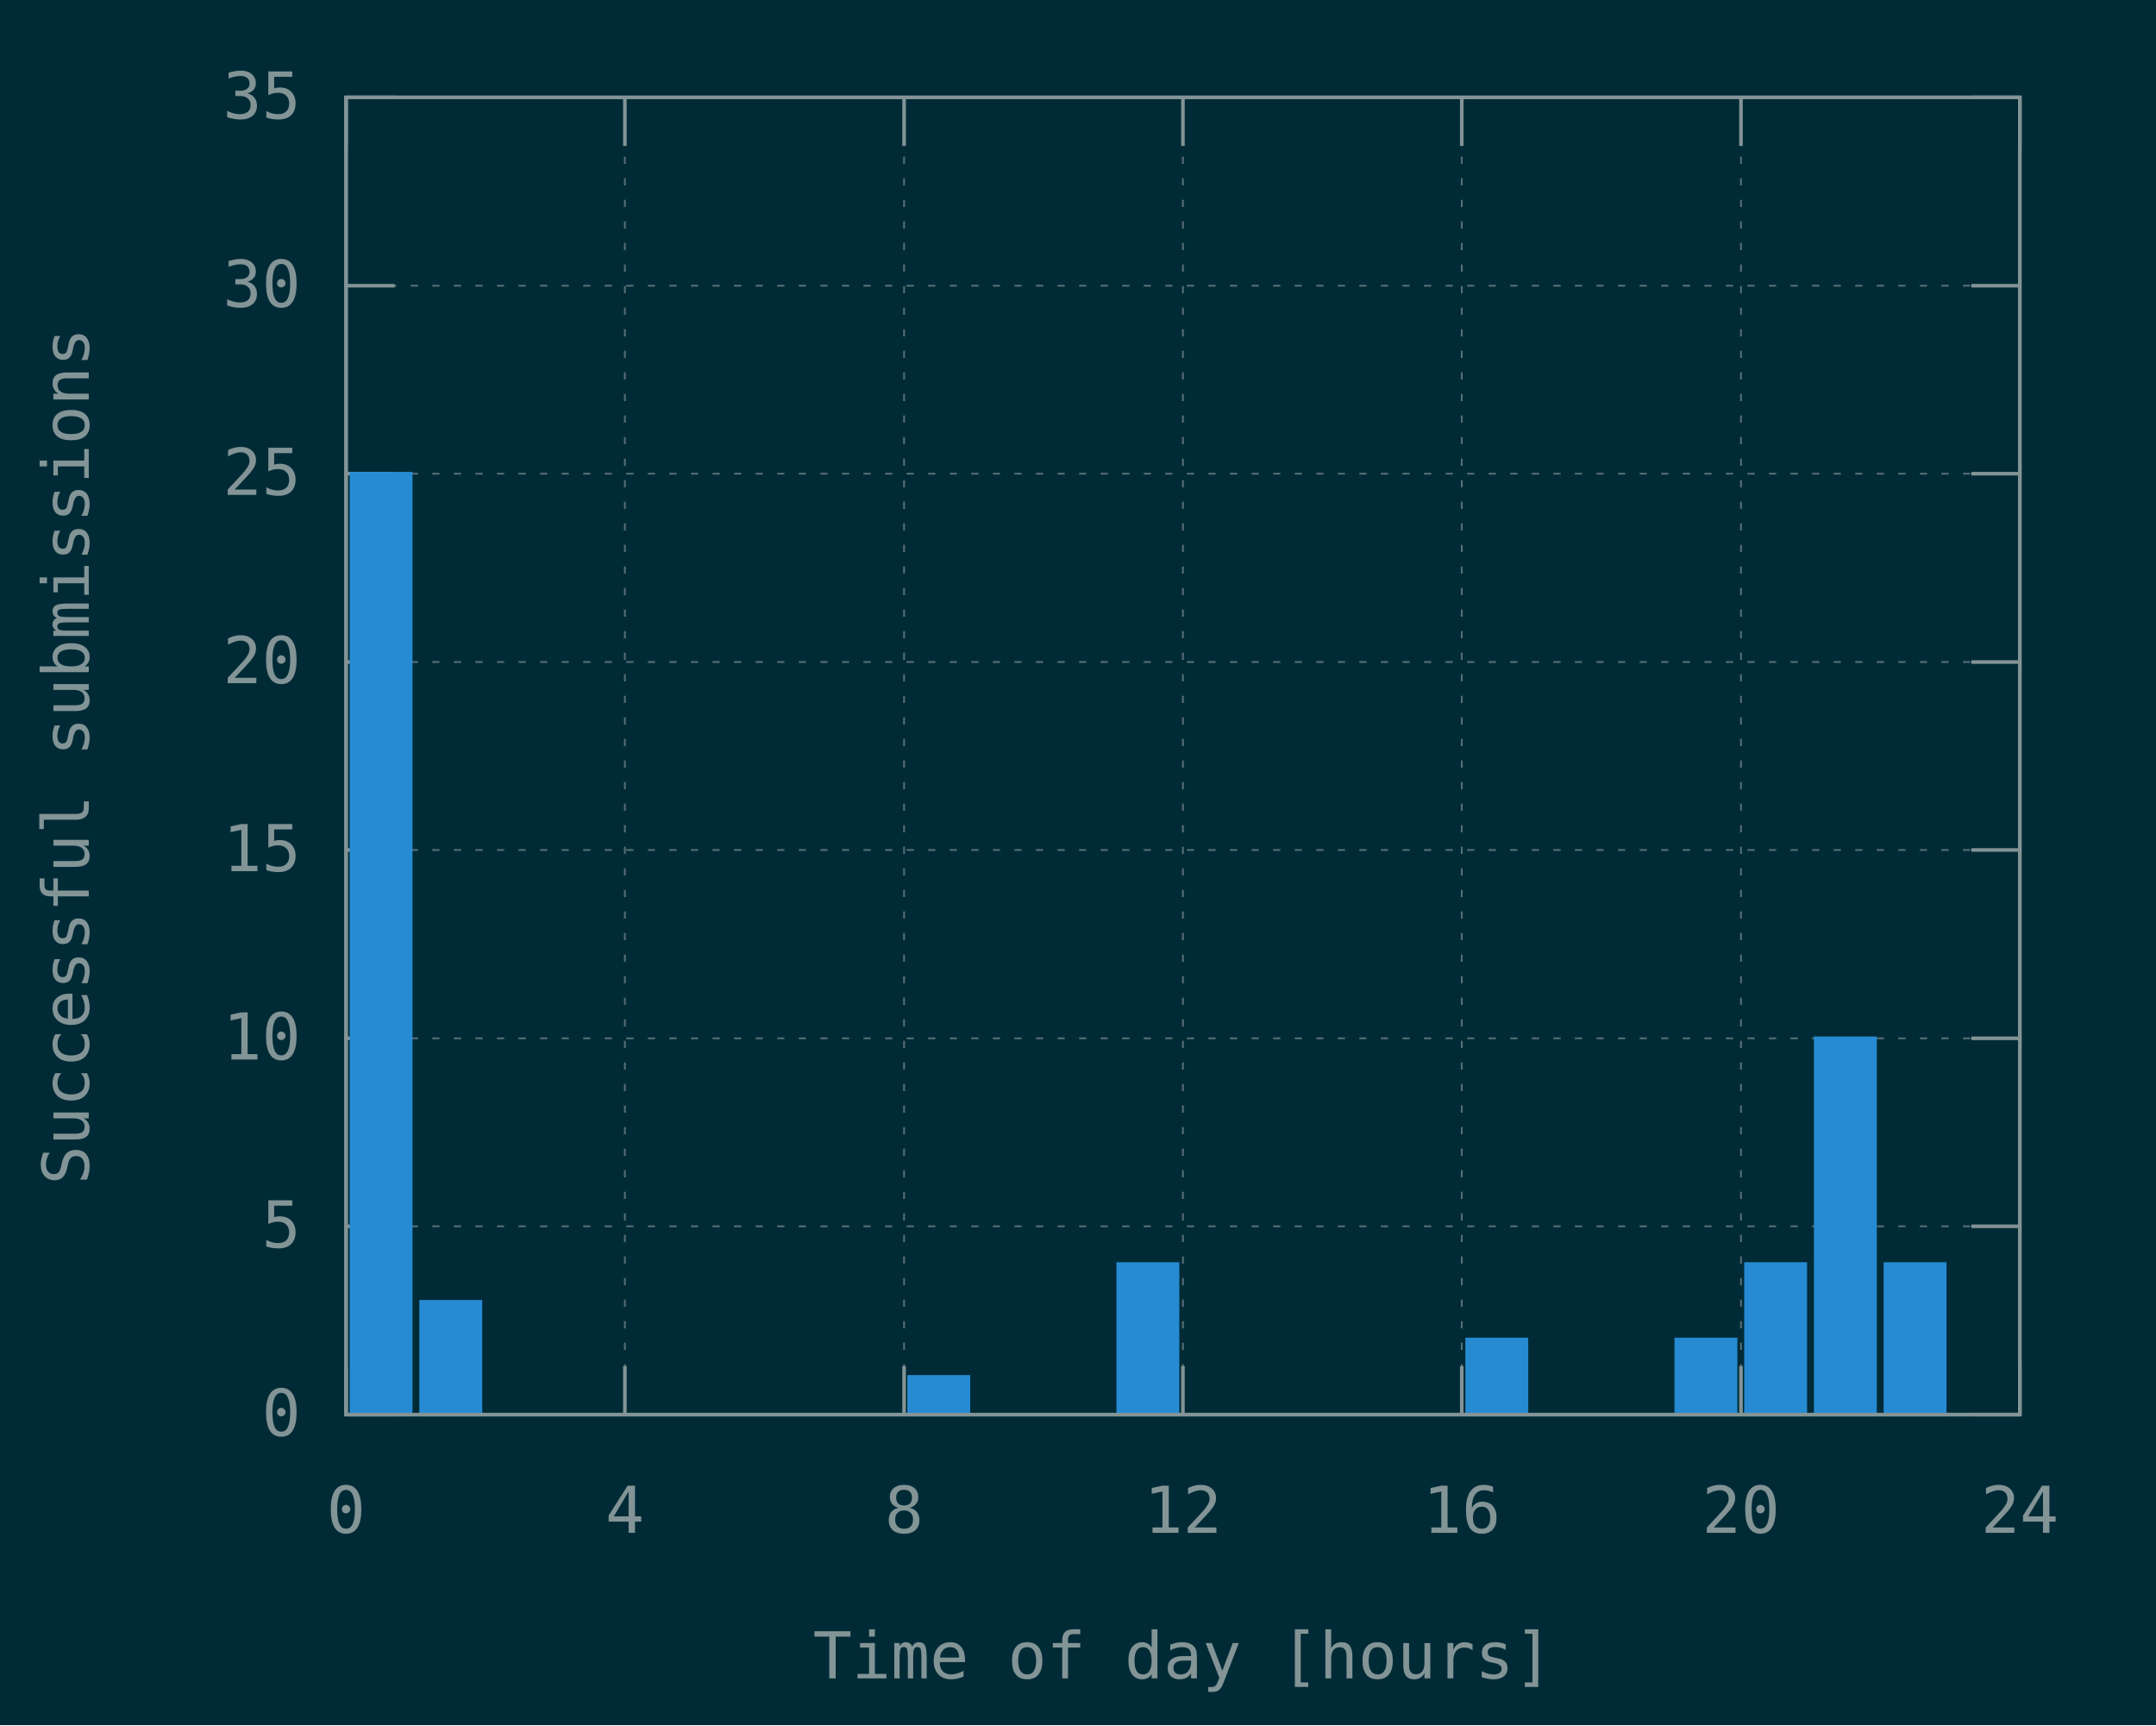
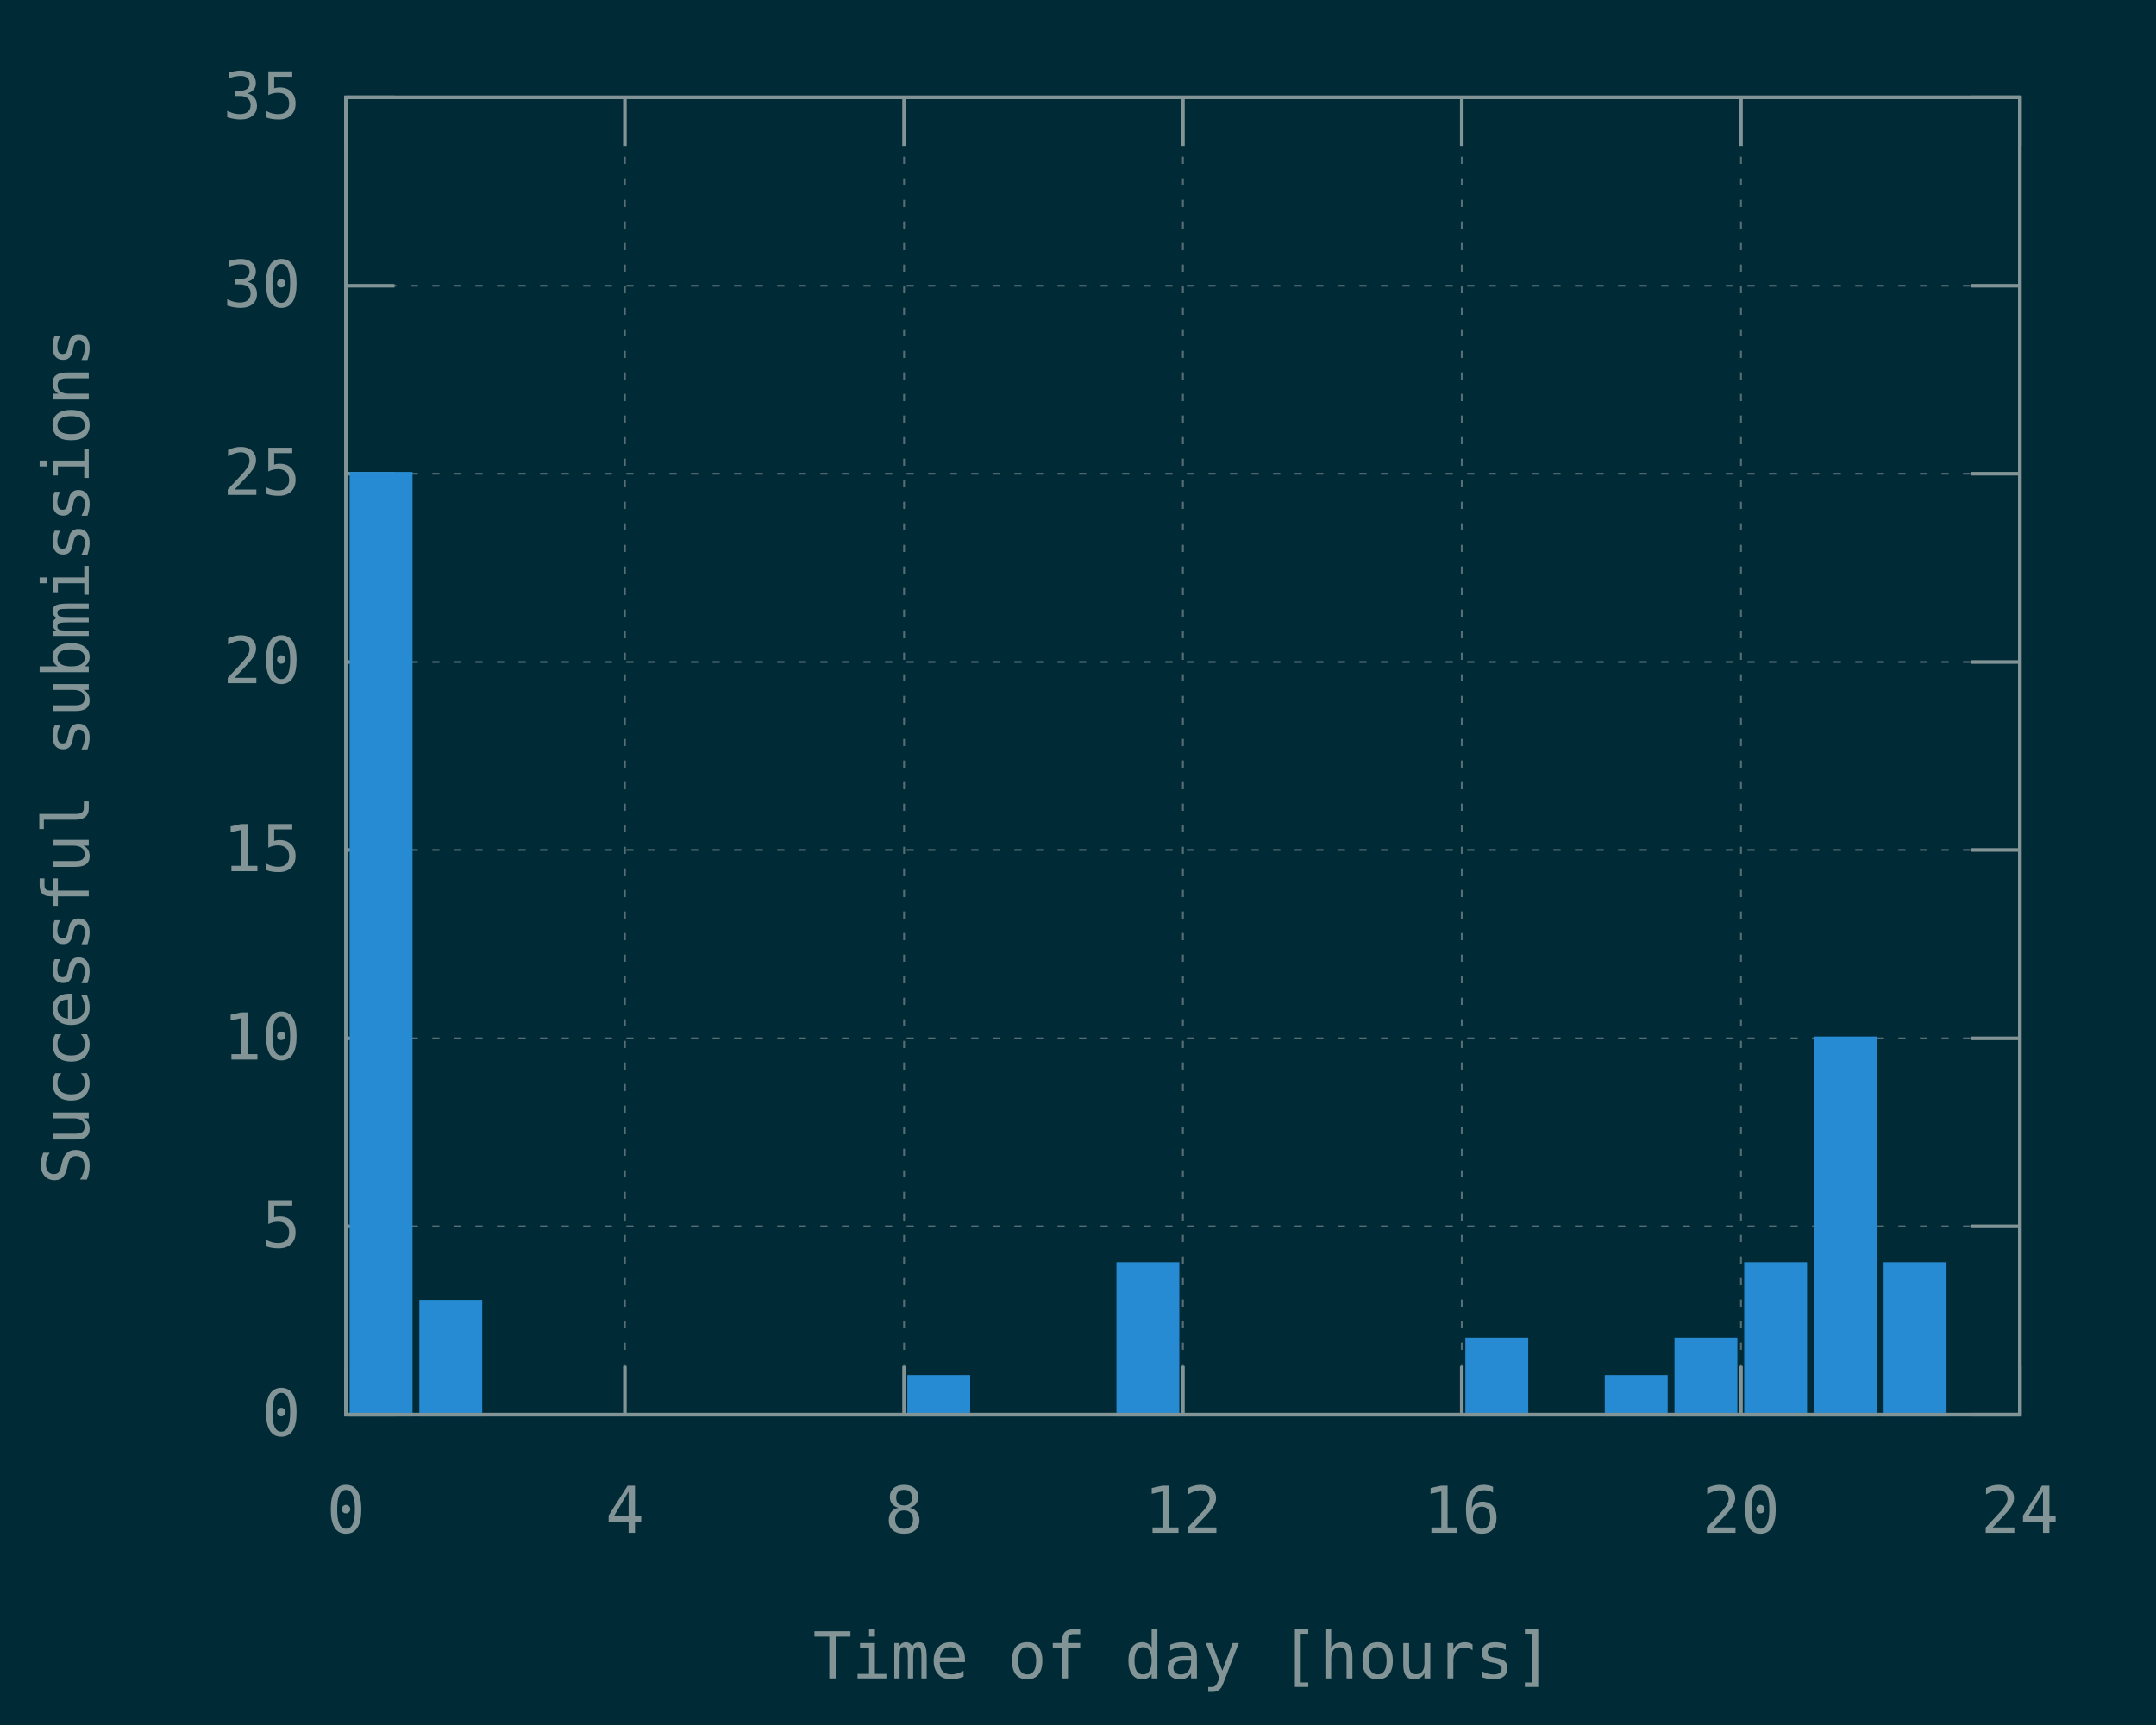
<svg xmlns="http://www.w3.org/2000/svg" xmlns:xlink="http://www.w3.org/1999/xlink" width="600" height="480" viewBox="0 0 600 480">
  <g id="gnuplot_canvas">
    <rect x="0" y="0" width="600" height="480" fill="#002b36" />
    <defs>
      <circle id="gpDot" r="0.5" stroke-width="0.5" stroke="currentColor" />
      <path id="gpPt0" stroke-width="0.148" stroke="currentColor" d="M-1,0 h2 M0,-1 v2" />
      <path id="gpPt1" stroke-width="0.148" stroke="currentColor" d="M-1,-1 L1,1 M1,-1 L-1,1" />
      <path id="gpPt2" stroke-width="0.148" stroke="currentColor" d="M-1,0 L1,0 M0,-1 L0,1 M-1,-1 L1,1 M-1,1 L1,-1" />
      <rect id="gpPt3" stroke-width="0.148" stroke="currentColor" x="-1" y="-1" width="2" height="2" />
      <rect id="gpPt4" stroke-width="0.148" stroke="currentColor" fill="currentColor" x="-1" y="-1" width="2" height="2" />
      <circle id="gpPt5" stroke-width="0.148" stroke="currentColor" cx="0" cy="0" r="1" />
      <use xlink:href="#gpPt5" id="gpPt6" fill="currentColor" stroke="none" />
      <path id="gpPt7" stroke-width="0.148" stroke="currentColor" d="M0,-1.33 L-1.33,0.67 L1.33,0.67 z" />
      <use xlink:href="#gpPt7" id="gpPt8" fill="currentColor" stroke="none" />
      <use xlink:href="#gpPt7" id="gpPt9" stroke="currentColor" transform="rotate(180)" />
      <use xlink:href="#gpPt9" id="gpPt10" fill="currentColor" stroke="none" />
      <use xlink:href="#gpPt3" id="gpPt11" stroke="currentColor" transform="rotate(45)" />
      <use xlink:href="#gpPt11" id="gpPt12" fill="currentColor" stroke="none" />
      <path id="gpPt13" stroke-width="0.148" stroke="currentColor" d="M0,1.330 L1.265,0.411 L0.782,-1.067 L-0.782,-1.076 L-1.265,0.411 z" />
      <use xlink:href="#gpPt13" id="gpPt14" fill="currentColor" stroke="none" />
      <filter id="textbox" filterUnits="objectBoundingBox" x="0" y="0" height="1" width="1">
        <feFlood flood-color="#002B36" flood-opacity="1" result="bgnd" />
        <feComposite in="SourceGraphic" in2="bgnd" operator="atop" />
      </filter>
      <filter id="greybox" filterUnits="objectBoundingBox" x="0" y="0" height="1" width="1">
        <feFlood flood-color="lightgrey" flood-opacity="1" result="grey" />
        <feComposite in="SourceGraphic" in2="grey" operator="atop" />
      </filter>
    </defs>
    <g fill="none" color="#002B36" stroke="currentColor" stroke-width="1.00" stroke-linecap="butt" stroke-linejoin="miter">
</g>
    <g fill="none" color="black" stroke="currentColor" stroke-width="1.00" stroke-linecap="butt" stroke-linejoin="miter">
</g>
    <g fill="none" color="black" stroke="rgb(131, 148, 150)" stroke-width="0.50" stroke-linecap="butt" stroke-linejoin="miter">
</g>
    <g fill="none" color="gray" stroke="currentColor" stroke-width="0.50" stroke-linecap="butt" stroke-linejoin="miter">
      <path stroke="rgb( 88, 110, 117)" stroke-dasharray="2,4" class="gridline" d="M96.3,393.6 L562.1,393.6  " />
    </g>
    <g fill="none" color="gray" stroke="rgb( 88, 110, 117)" stroke-width="1.00" stroke-linecap="butt" stroke-linejoin="miter">
</g>
    <g fill="none" color="black" stroke="currentColor" stroke-width="1.00" stroke-linecap="butt" stroke-linejoin="miter">
      <path stroke="rgb(131, 148, 150)" d="M96.3,393.6 L109.8,393.6 M562.1,393.6 L548.6,393.6  " />
      <g transform="translate(83.7,399.5)" stroke="none" fill="rgb(131,148,150)" font-family="Inconsolata" font-size="18.00" text-anchor="end">
        <text>
          <tspan font-family="Inconsolata"> 0</tspan>
        </text>
      </g>
    </g>
    <g fill="none" color="black" stroke="currentColor" stroke-width="1.00" stroke-linecap="butt" stroke-linejoin="miter">
</g>
    <g fill="none" color="black" stroke="rgb(131, 148, 150)" stroke-width="0.50" stroke-linecap="butt" stroke-linejoin="miter">
</g>
    <g fill="none" color="gray" stroke="currentColor" stroke-width="0.50" stroke-linecap="butt" stroke-linejoin="miter">
      <path stroke="rgb( 88, 110, 117)" stroke-dasharray="2,4" class="gridline" d="M96.3,341.2 L562.1,341.2  " />
    </g>
    <g fill="none" color="gray" stroke="rgb( 88, 110, 117)" stroke-width="1.00" stroke-linecap="butt" stroke-linejoin="miter">
</g>
    <g fill="none" color="black" stroke="currentColor" stroke-width="1.00" stroke-linecap="butt" stroke-linejoin="miter">
      <path stroke="rgb(131, 148, 150)" d="M96.3,341.2 L109.8,341.2 M562.1,341.2 L548.6,341.2  " />
      <g transform="translate(83.7,347.1)" stroke="none" fill="rgb(131,148,150)" font-family="Inconsolata" font-size="18.00" text-anchor="end">
        <text>
          <tspan font-family="Inconsolata"> 5</tspan>
        </text>
      </g>
    </g>
    <g fill="none" color="black" stroke="currentColor" stroke-width="1.00" stroke-linecap="butt" stroke-linejoin="miter">
</g>
    <g fill="none" color="black" stroke="rgb(131, 148, 150)" stroke-width="0.50" stroke-linecap="butt" stroke-linejoin="miter">
</g>
    <g fill="none" color="gray" stroke="currentColor" stroke-width="0.50" stroke-linecap="butt" stroke-linejoin="miter">
      <path stroke="rgb( 88, 110, 117)" stroke-dasharray="2,4" class="gridline" d="M96.3,288.9 L562.1,288.9  " />
    </g>
    <g fill="none" color="gray" stroke="rgb( 88, 110, 117)" stroke-width="1.00" stroke-linecap="butt" stroke-linejoin="miter">
</g>
    <g fill="none" color="black" stroke="currentColor" stroke-width="1.00" stroke-linecap="butt" stroke-linejoin="miter">
      <path stroke="rgb(131, 148, 150)" d="M96.3,288.9 L109.8,288.9 M562.1,288.9 L548.6,288.9  " />
      <g transform="translate(83.7,294.8)" stroke="none" fill="rgb(131,148,150)" font-family="Inconsolata" font-size="18.00" text-anchor="end">
        <text>
          <tspan font-family="Inconsolata"> 10</tspan>
        </text>
      </g>
    </g>
    <g fill="none" color="black" stroke="currentColor" stroke-width="1.00" stroke-linecap="butt" stroke-linejoin="miter">
</g>
    <g fill="none" color="black" stroke="rgb(131, 148, 150)" stroke-width="0.50" stroke-linecap="butt" stroke-linejoin="miter">
</g>
    <g fill="none" color="gray" stroke="currentColor" stroke-width="0.50" stroke-linecap="butt" stroke-linejoin="miter">
      <path stroke="rgb( 88, 110, 117)" stroke-dasharray="2,4" class="gridline" d="M96.3,236.5 L562.1,236.5  " />
    </g>
    <g fill="none" color="gray" stroke="rgb( 88, 110, 117)" stroke-width="1.00" stroke-linecap="butt" stroke-linejoin="miter">
</g>
    <g fill="none" color="black" stroke="currentColor" stroke-width="1.00" stroke-linecap="butt" stroke-linejoin="miter">
      <path stroke="rgb(131, 148, 150)" d="M96.3,236.5 L109.8,236.5 M562.1,236.5 L548.6,236.5  " />
      <g transform="translate(83.7,242.4)" stroke="none" fill="rgb(131,148,150)" font-family="Inconsolata" font-size="18.00" text-anchor="end">
        <text>
          <tspan font-family="Inconsolata"> 15</tspan>
        </text>
      </g>
    </g>
    <g fill="none" color="black" stroke="currentColor" stroke-width="1.00" stroke-linecap="butt" stroke-linejoin="miter">
</g>
    <g fill="none" color="black" stroke="rgb(131, 148, 150)" stroke-width="0.50" stroke-linecap="butt" stroke-linejoin="miter">
</g>
    <g fill="none" color="gray" stroke="currentColor" stroke-width="0.50" stroke-linecap="butt" stroke-linejoin="miter">
      <path stroke="rgb( 88, 110, 117)" stroke-dasharray="2,4" class="gridline" d="M96.3,184.2 L562.1,184.2  " />
    </g>
    <g fill="none" color="gray" stroke="rgb( 88, 110, 117)" stroke-width="1.00" stroke-linecap="butt" stroke-linejoin="miter">
</g>
    <g fill="none" color="black" stroke="currentColor" stroke-width="1.00" stroke-linecap="butt" stroke-linejoin="miter">
      <path stroke="rgb(131, 148, 150)" d="M96.3,184.2 L109.8,184.2 M562.1,184.2 L548.6,184.2  " />
      <g transform="translate(83.7,190.1)" stroke="none" fill="rgb(131,148,150)" font-family="Inconsolata" font-size="18.00" text-anchor="end">
        <text>
          <tspan font-family="Inconsolata"> 20</tspan>
        </text>
      </g>
    </g>
    <g fill="none" color="black" stroke="currentColor" stroke-width="1.00" stroke-linecap="butt" stroke-linejoin="miter">
</g>
    <g fill="none" color="black" stroke="rgb(131, 148, 150)" stroke-width="0.50" stroke-linecap="butt" stroke-linejoin="miter">
</g>
    <g fill="none" color="gray" stroke="currentColor" stroke-width="0.50" stroke-linecap="butt" stroke-linejoin="miter">
      <path stroke="rgb( 88, 110, 117)" stroke-dasharray="2,4" class="gridline" d="M96.3,131.8 L562.1,131.8  " />
    </g>
    <g fill="none" color="gray" stroke="rgb( 88, 110, 117)" stroke-width="1.00" stroke-linecap="butt" stroke-linejoin="miter">
</g>
    <g fill="none" color="black" stroke="currentColor" stroke-width="1.00" stroke-linecap="butt" stroke-linejoin="miter">
      <path stroke="rgb(131, 148, 150)" d="M96.3,131.8 L109.8,131.8 M562.1,131.8 L548.6,131.8  " />
      <g transform="translate(83.7,137.7)" stroke="none" fill="rgb(131,148,150)" font-family="Inconsolata" font-size="18.00" text-anchor="end">
        <text>
          <tspan font-family="Inconsolata"> 25</tspan>
        </text>
      </g>
    </g>
    <g fill="none" color="black" stroke="currentColor" stroke-width="1.00" stroke-linecap="butt" stroke-linejoin="miter">
</g>
    <g fill="none" color="black" stroke="rgb(131, 148, 150)" stroke-width="0.50" stroke-linecap="butt" stroke-linejoin="miter">
</g>
    <g fill="none" color="gray" stroke="currentColor" stroke-width="0.50" stroke-linecap="butt" stroke-linejoin="miter">
      <path stroke="rgb( 88, 110, 117)" stroke-dasharray="2,4" class="gridline" d="M96.3,79.5 L562.1,79.5  " />
    </g>
    <g fill="none" color="gray" stroke="rgb( 88, 110, 117)" stroke-width="1.00" stroke-linecap="butt" stroke-linejoin="miter">
</g>
    <g fill="none" color="black" stroke="currentColor" stroke-width="1.00" stroke-linecap="butt" stroke-linejoin="miter">
      <path stroke="rgb(131, 148, 150)" d="M96.3,79.5 L109.8,79.5 M562.1,79.5 L548.6,79.5  " />
      <g transform="translate(83.7,85.4)" stroke="none" fill="rgb(131,148,150)" font-family="Inconsolata" font-size="18.00" text-anchor="end">
        <text>
          <tspan font-family="Inconsolata"> 30</tspan>
        </text>
      </g>
    </g>
    <g fill="none" color="black" stroke="currentColor" stroke-width="1.00" stroke-linecap="butt" stroke-linejoin="miter">
</g>
    <g fill="none" color="black" stroke="rgb(131, 148, 150)" stroke-width="0.50" stroke-linecap="butt" stroke-linejoin="miter">
</g>
    <g fill="none" color="gray" stroke="currentColor" stroke-width="0.50" stroke-linecap="butt" stroke-linejoin="miter">
      <path stroke="rgb( 88, 110, 117)" stroke-dasharray="2,4" class="gridline" d="M96.3,27.1 L562.1,27.1  " />
    </g>
    <g fill="none" color="gray" stroke="rgb( 88, 110, 117)" stroke-width="1.00" stroke-linecap="butt" stroke-linejoin="miter">
</g>
    <g fill="none" color="black" stroke="currentColor" stroke-width="1.00" stroke-linecap="butt" stroke-linejoin="miter">
      <path stroke="rgb(131, 148, 150)" d="M96.3,27.1 L109.8,27.1 M562.1,27.1 L548.6,27.1  " />
      <g transform="translate(83.7,33.0)" stroke="none" fill="rgb(131,148,150)" font-family="Inconsolata" font-size="18.00" text-anchor="end">
        <text>
          <tspan font-family="Inconsolata"> 35</tspan>
        </text>
      </g>
    </g>
    <g fill="none" color="black" stroke="currentColor" stroke-width="1.00" stroke-linecap="butt" stroke-linejoin="miter">
</g>
    <g fill="none" color="black" stroke="rgb(131, 148, 150)" stroke-width="0.50" stroke-linecap="butt" stroke-linejoin="miter">
</g>
    <g fill="none" color="gray" stroke="currentColor" stroke-width="0.50" stroke-linecap="butt" stroke-linejoin="miter">
      <path stroke="rgb( 88, 110, 117)" stroke-dasharray="2,4" class="gridline" d="M96.3,393.6 L96.3,27.1  " />
    </g>
    <g fill="none" color="gray" stroke="rgb( 88, 110, 117)" stroke-width="1.00" stroke-linecap="butt" stroke-linejoin="miter">
</g>
    <g fill="none" color="black" stroke="currentColor" stroke-width="1.00" stroke-linecap="butt" stroke-linejoin="miter">
      <path stroke="rgb(131, 148, 150)" d="M96.3,393.6 L96.3,380.1 M96.3,27.1 L96.3,40.6  " />
      <g transform="translate(96.3,426.5)" stroke="none" fill="rgb(131,148,150)" font-family="Inconsolata" font-size="18.00" text-anchor="middle">
        <text>
          <tspan font-family="Inconsolata"> 0</tspan>
        </text>
      </g>
    </g>
    <g fill="none" color="black" stroke="currentColor" stroke-width="1.00" stroke-linecap="butt" stroke-linejoin="miter">
</g>
    <g fill="none" color="black" stroke="rgb(131, 148, 150)" stroke-width="0.50" stroke-linecap="butt" stroke-linejoin="miter">
</g>
    <g fill="none" color="gray" stroke="currentColor" stroke-width="0.50" stroke-linecap="butt" stroke-linejoin="miter">
      <path stroke="rgb( 88, 110, 117)" stroke-dasharray="2,4" class="gridline" d="M173.9,393.6 L173.9,27.1  " />
    </g>
    <g fill="none" color="gray" stroke="rgb( 88, 110, 117)" stroke-width="1.00" stroke-linecap="butt" stroke-linejoin="miter">
</g>
    <g fill="none" color="black" stroke="currentColor" stroke-width="1.00" stroke-linecap="butt" stroke-linejoin="miter">
      <path stroke="rgb(131, 148, 150)" d="M173.9,393.6 L173.9,380.1 M173.9,27.1 L173.9,40.6  " />
      <g transform="translate(173.9,426.5)" stroke="none" fill="rgb(131,148,150)" font-family="Inconsolata" font-size="18.00" text-anchor="middle">
        <text>
          <tspan font-family="Inconsolata"> 4</tspan>
        </text>
      </g>
    </g>
    <g fill="none" color="black" stroke="currentColor" stroke-width="1.00" stroke-linecap="butt" stroke-linejoin="miter">
</g>
    <g fill="none" color="black" stroke="rgb(131, 148, 150)" stroke-width="0.50" stroke-linecap="butt" stroke-linejoin="miter">
</g>
    <g fill="none" color="gray" stroke="currentColor" stroke-width="0.50" stroke-linecap="butt" stroke-linejoin="miter">
      <path stroke="rgb( 88, 110, 117)" stroke-dasharray="2,4" class="gridline" d="M251.6,393.6 L251.6,27.1  " />
    </g>
    <g fill="none" color="gray" stroke="rgb( 88, 110, 117)" stroke-width="1.00" stroke-linecap="butt" stroke-linejoin="miter">
</g>
    <g fill="none" color="black" stroke="currentColor" stroke-width="1.00" stroke-linecap="butt" stroke-linejoin="miter">
      <path stroke="rgb(131, 148, 150)" d="M251.6,393.6 L251.6,380.1 M251.6,27.1 L251.6,40.6  " />
      <g transform="translate(251.6,426.5)" stroke="none" fill="rgb(131,148,150)" font-family="Inconsolata" font-size="18.00" text-anchor="middle">
        <text>
          <tspan font-family="Inconsolata"> 8</tspan>
        </text>
      </g>
    </g>
    <g fill="none" color="black" stroke="currentColor" stroke-width="1.00" stroke-linecap="butt" stroke-linejoin="miter">
</g>
    <g fill="none" color="black" stroke="rgb(131, 148, 150)" stroke-width="0.50" stroke-linecap="butt" stroke-linejoin="miter">
</g>
    <g fill="none" color="gray" stroke="currentColor" stroke-width="0.50" stroke-linecap="butt" stroke-linejoin="miter">
      <path stroke="rgb( 88, 110, 117)" stroke-dasharray="2,4" class="gridline" d="M329.2,393.6 L329.2,27.1  " />
    </g>
    <g fill="none" color="gray" stroke="rgb( 88, 110, 117)" stroke-width="1.00" stroke-linecap="butt" stroke-linejoin="miter">
</g>
    <g fill="none" color="black" stroke="currentColor" stroke-width="1.00" stroke-linecap="butt" stroke-linejoin="miter">
      <path stroke="rgb(131, 148, 150)" d="M329.2,393.6 L329.2,380.1 M329.2,27.1 L329.2,40.6  " />
      <g transform="translate(329.2,426.5)" stroke="none" fill="rgb(131,148,150)" font-family="Inconsolata" font-size="18.00" text-anchor="middle">
        <text>
          <tspan font-family="Inconsolata"> 12</tspan>
        </text>
      </g>
    </g>
    <g fill="none" color="black" stroke="currentColor" stroke-width="1.00" stroke-linecap="butt" stroke-linejoin="miter">
</g>
    <g fill="none" color="black" stroke="rgb(131, 148, 150)" stroke-width="0.50" stroke-linecap="butt" stroke-linejoin="miter">
</g>
    <g fill="none" color="gray" stroke="currentColor" stroke-width="0.50" stroke-linecap="butt" stroke-linejoin="miter">
      <path stroke="rgb( 88, 110, 117)" stroke-dasharray="2,4" class="gridline" d="M406.8,393.6 L406.8,27.1  " />
    </g>
    <g fill="none" color="gray" stroke="rgb( 88, 110, 117)" stroke-width="1.00" stroke-linecap="butt" stroke-linejoin="miter">
</g>
    <g fill="none" color="black" stroke="currentColor" stroke-width="1.00" stroke-linecap="butt" stroke-linejoin="miter">
      <path stroke="rgb(131, 148, 150)" d="M406.8,393.6 L406.8,380.1 M406.8,27.1 L406.8,40.6  " />
      <g transform="translate(406.8,426.5)" stroke="none" fill="rgb(131,148,150)" font-family="Inconsolata" font-size="18.00" text-anchor="middle">
        <text>
          <tspan font-family="Inconsolata"> 16</tspan>
        </text>
      </g>
    </g>
    <g fill="none" color="black" stroke="currentColor" stroke-width="1.00" stroke-linecap="butt" stroke-linejoin="miter">
</g>
    <g fill="none" color="black" stroke="rgb(131, 148, 150)" stroke-width="0.50" stroke-linecap="butt" stroke-linejoin="miter">
</g>
    <g fill="none" color="gray" stroke="currentColor" stroke-width="0.50" stroke-linecap="butt" stroke-linejoin="miter">
      <path stroke="rgb( 88, 110, 117)" stroke-dasharray="2,4" class="gridline" d="M484.5,393.6 L484.5,40.6 L484.5,27.1  " />
    </g>
    <g fill="none" color="gray" stroke="rgb( 88, 110, 117)" stroke-width="1.00" stroke-linecap="butt" stroke-linejoin="miter">
</g>
    <g fill="none" color="black" stroke="currentColor" stroke-width="1.00" stroke-linecap="butt" stroke-linejoin="miter">
      <path stroke="rgb(131, 148, 150)" d="M484.5,393.6 L484.5,380.1 M484.5,27.1 L484.5,40.6  " />
      <g transform="translate(484.5,426.5)" stroke="none" fill="rgb(131,148,150)" font-family="Inconsolata" font-size="18.00" text-anchor="middle">
        <text>
          <tspan font-family="Inconsolata"> 20</tspan>
        </text>
      </g>
    </g>
    <g fill="none" color="black" stroke="currentColor" stroke-width="1.00" stroke-linecap="butt" stroke-linejoin="miter">
</g>
    <g fill="none" color="black" stroke="rgb(131, 148, 150)" stroke-width="0.50" stroke-linecap="butt" stroke-linejoin="miter">
</g>
    <g fill="none" color="gray" stroke="currentColor" stroke-width="0.50" stroke-linecap="butt" stroke-linejoin="miter">
      <path stroke="rgb( 88, 110, 117)" stroke-dasharray="2,4" class="gridline" d="M562.1,393.6 L562.1,27.1  " />
    </g>
    <g fill="none" color="gray" stroke="rgb( 88, 110, 117)" stroke-width="1.00" stroke-linecap="butt" stroke-linejoin="miter">
</g>
    <g fill="none" color="black" stroke="currentColor" stroke-width="1.00" stroke-linecap="butt" stroke-linejoin="miter">
      <path stroke="rgb(131, 148, 150)" d="M562.1,393.6 L562.1,380.1 M562.1,27.1 L562.1,40.6  " />
      <g transform="translate(562.1,426.5)" stroke="none" fill="rgb(131,148,150)" font-family="Inconsolata" font-size="18.00" text-anchor="middle">
        <text>
          <tspan font-family="Inconsolata"> 24</tspan>
        </text>
      </g>
    </g>
    <g fill="none" color="black" stroke="currentColor" stroke-width="1.00" stroke-linecap="butt" stroke-linejoin="miter">
</g>
    <g fill="none" color="black" stroke="currentColor" stroke-width="1.00" stroke-linecap="butt" stroke-linejoin="miter">
      <path stroke="rgb(131, 148, 150)" d="M96.3,27.1 L96.3,393.6 L562.1,393.6 L562.1,27.1 L96.3,27.1 Z  " />
    </g>
    <g fill="none" color="black" stroke="currentColor" stroke-width="1.00" stroke-linecap="butt" stroke-linejoin="miter">
      <g transform="translate(24.7,210.4) rotate(270)" stroke="none" fill="rgb(131,148,150)" font-family="Inconsolata" font-size="18.00" text-anchor="middle">
        <text>
          <tspan font-family="Inconsolata">Successful submissions</tspan>
        </text>
      </g>
    </g>
    <g fill="none" color="black" stroke="currentColor" stroke-width="1.00" stroke-linecap="butt" stroke-linejoin="miter">
      <g transform="translate(329.2,467.0)" stroke="none" fill="rgb(131,148,150)" font-family="Inconsolata" font-size="18.00" text-anchor="middle">
        <text>
          <tspan font-family="Inconsolata">Time of day [hours]</tspan>
        </text>
      </g>
    </g>
    <g fill="none" color="black" stroke="currentColor" stroke-width="1.00" stroke-linecap="butt" stroke-linejoin="miter">
</g>
    <g id="gnuplot_plot_1">
      <g fill="none" color="black" stroke="currentColor" stroke-width="1.00" stroke-linecap="butt" stroke-linejoin="miter">
        <g stroke="none" shape-rendering="crispEdges">
          <polygon fill="rgb( 38, 139, 210)" points="97.8,393.6 114.4,393.6 114.4,131.7 97.8,131.7 " />
        </g>
        <path stroke="rgb( 38, 139, 210)" d="M97.8,393.6 L97.8,131.8 L114.3,131.8 L114.3,393.6 L97.8,393.6 Z  " />
        <g stroke="none" shape-rendering="crispEdges">
          <polygon fill="rgb( 38, 139, 210)" points="117.2,393.6 133.8,393.6 133.8,362.1 117.2,362.1 " />
        </g>
        <path stroke="rgb( 38, 139, 210)" d="M117.2,393.6 L117.2,362.2 L133.7,362.2 L133.7,393.6 L117.2,393.6 Z  " />
        <g stroke="none" shape-rendering="crispEdges">
          <polygon fill="rgb( 38, 139, 210)" points="253.0,393.6 269.6,393.6 269.6,383.0 253.0,383.0 " />
        </g>
        <path stroke="rgb( 38, 139, 210)" d="M253.0,393.6 L253.0,383.1 L269.5,383.1 L269.5,393.6 L253.0,393.6 Z  " />
        <g stroke="none" shape-rendering="crispEdges">
          <polygon fill="rgb( 38, 139, 210)" points="311.2,393.6 327.8,393.6 327.8,351.6 311.2,351.6 " />
        </g>
        <path stroke="rgb( 38, 139, 210)" d="M311.2,393.6 L311.2,351.7 L327.7,351.7 L327.7,393.6 L311.2,393.6 Z  " />
        <g stroke="none" shape-rendering="crispEdges">
          <polygon fill="rgb( 38, 139, 210)" points="408.3,393.6 424.9,393.6 424.9,372.6 408.3,372.6 " />
        </g>
        <path stroke="rgb( 38, 139, 210)" d="M408.3,393.6 L408.3,372.7 L424.8,372.7 L424.8,393.6 L408.3,393.6 Z  " />
        <g stroke="none" shape-rendering="crispEdges">
+           <polygon fill="rgb( 38, 139, 210)" points="447.1,393.6 463.7,393.6 463.7,383.0 447.1,383.0 " />
+         </g>
+         <path stroke="rgb( 38, 139, 210)" d="M447.1,393.6 L447.1,383.1 L463.6,383.1 L463.6,393.6 L447.1,393.6 Z  " />
+         <g stroke="none" shape-rendering="crispEdges">
          <polygon fill="rgb( 38, 139, 210)" points="466.5,393.6 483.1,393.6 483.1,372.6 466.5,372.6 " />
        </g>
        <path stroke="rgb( 38, 139, 210)" d="M466.5,393.6 L466.5,372.7 L483.0,372.7 L483.0,393.6 L466.5,393.6 Z  " />
        <g stroke="none" shape-rendering="crispEdges">
          <polygon fill="rgb( 38, 139, 210)" points="485.9,393.6 502.5,393.6 502.5,351.6 485.9,351.6 " />
        </g>
        <path stroke="rgb( 38, 139, 210)" d="M485.9,393.6 L485.9,351.7 L502.4,351.7 L502.4,393.6 L485.9,393.6 Z  " />
        <g stroke="none" shape-rendering="crispEdges">
          <polygon fill="rgb( 38, 139, 210)" points="505.3,393.6 521.9,393.6 521.9,288.8 505.3,288.8 " />
        </g>
        <path stroke="rgb( 38, 139, 210)" d="M505.3,393.6 L505.3,288.9 L521.8,288.9 L521.8,393.6 L505.3,393.6 Z  " />
        <g stroke="none" shape-rendering="crispEdges">
          <polygon fill="rgb( 38, 139, 210)" points="524.7,393.6 541.3,393.6 541.3,351.6 524.7,351.6 " />
        </g>
        <path stroke="rgb( 38, 139, 210)" d="M524.7,393.6 L524.7,351.7 L541.2,351.7 L541.2,393.6 L524.7,393.6 Z  " />
      </g>
    </g>
    <g fill="none" color="#002B36" stroke="rgb( 38, 139, 210)" stroke-width="2.00" stroke-linecap="butt" stroke-linejoin="miter">
</g>
    <g fill="none" color="black" stroke="currentColor" stroke-width="2.00" stroke-linecap="butt" stroke-linejoin="miter">
</g>
    <g fill="none" color="black" stroke="black" stroke-width="1.00" stroke-linecap="butt" stroke-linejoin="miter">
</g>
    <g fill="none" color="black" stroke="currentColor" stroke-width="1.00" stroke-linecap="butt" stroke-linejoin="miter">
      <path stroke="rgb(131, 148, 150)" d="M96.3,27.1 L96.3,393.6 L562.1,393.6 L562.1,27.1 L96.3,27.1 Z  " />
    </g>
    <g fill="none" color="black" stroke="currentColor" stroke-width="1.00" stroke-linecap="butt" stroke-linejoin="miter">
</g>
  </g>
</svg>
